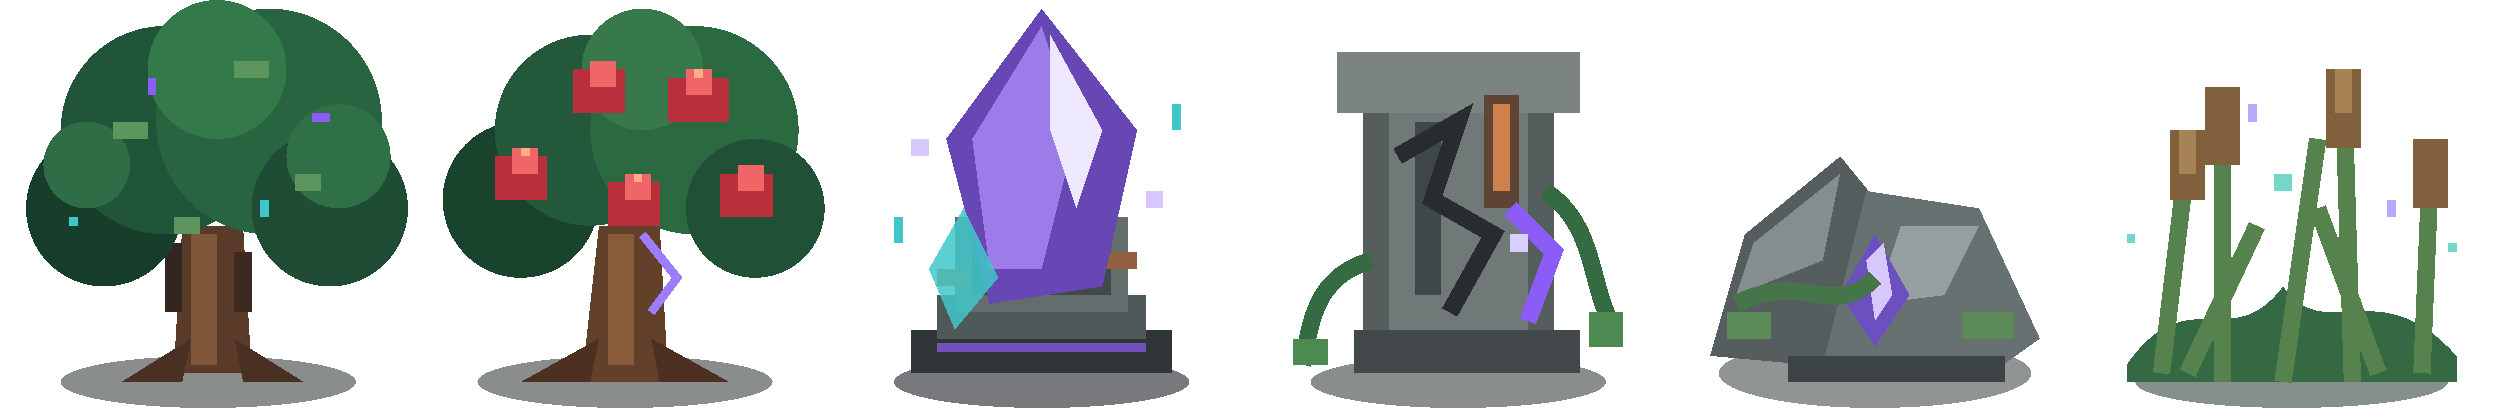
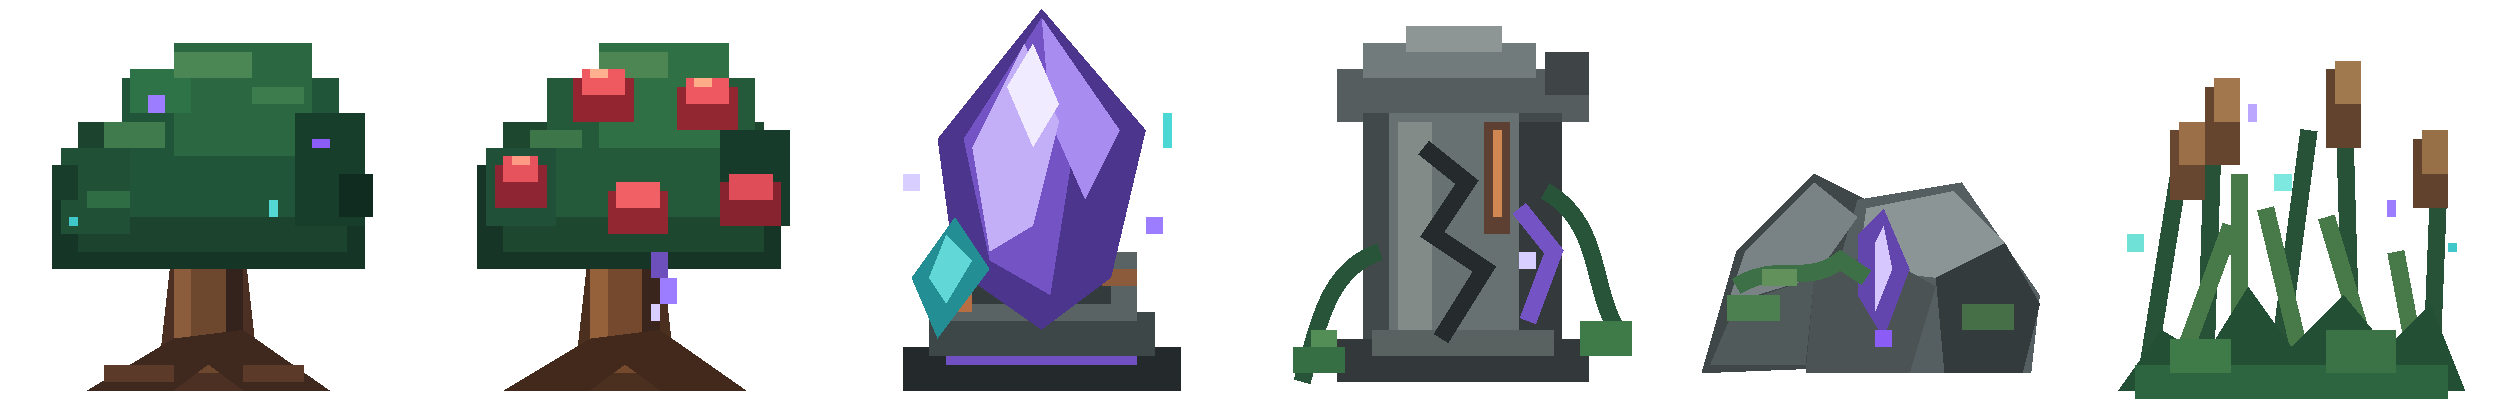
<svg xmlns="http://www.w3.org/2000/svg" width="288" height="48" viewBox="0 0 288 48" shape-rendering="crispEdges">
  <rect width="288" height="48" fill="none" />
-   <g transform="translate(0)">
-     <ellipse cx="24" cy="44" rx="17" ry="3" fill="#08110f" opacity=".48" />
-     <path d="M20 43h9l-1-17h-7z" fill="#5a3b29" />
-     <rect x="22" y="27" width="3" height="15" fill="#805739" />
-     <path d="M22 39l-8 5h7m6-5l8 5h-7" fill="#4a3023" />
-     <rect x="19" y="28" width="2" height="8" fill="#33251f" />
-     <rect x="27" y="29" width="2" height="7" fill="#3d2920" />
-     <circle cx="12" cy="24" r="9" fill="#173d2b" />
-     <circle cx="19" cy="15" r="12" fill="#21553a" />
-     <circle cx="31" cy="14" r="13" fill="#28643f" />
-     <circle cx="38" cy="24" r="9" fill="#1e4c34" />
-     <circle cx="25" cy="8" r="8" fill="#34794a" />
-     <circle cx="10" cy="19" r="5" fill="#2e6d45" />
-     <circle cx="39" cy="18" r="6" fill="#2f7046" />
-     <g fill="#5d955f">
-       <rect x="13" y="14" width="4" height="2" />
-       <rect x="27" y="7" width="4" height="2" />
-       <rect x="34" y="20" width="3" height="2" />
-       <rect x="20" y="25" width="3" height="2" />
+   <g transform="translate(0 0)">
+     <path d="M18 45h12l-2-18h-8z" fill="#4b3023" />
+     <rect x="20" y="27" width="6" height="16" fill="#6e472f" />
+     <rect x="20" y="28" width="2" height="13" fill="#8b5d3c" />
+     <rect x="26" y="29" width="2" height="12" fill="#34231c" />
+     <path d="M20 39l-10 6h10l4-3 4 3h10l-10-7z" fill="#3f291f" />
+     <rect x="12" y="42" width="8" height="2" fill="#5b3a29" />
+     <rect x="28" y="42" width="7" height="2" fill="#5b3a29" />
+     <rect x="6" y="19" width="36" height="12" fill="#153526" />
+     <rect x="9" y="14" width="31" height="15" fill="#1b432d" />
+     <rect x="14" y="9" width="25" height="16" fill="#21553a" />
+     <rect x="20" y="5" width="16" height="13" fill="#2b6842" />
+     <rect x="7" y="17" width="8" height="10" fill="#205137" />
+     <rect x="34" y="13" width="8" height="13" fill="#173d2b" />
+     <rect x="6" y="19" width="3" height="4" fill="#193d2b" />
+     <rect x="39" y="20" width="4" height="5" fill="#102c20" />
+     <rect x="15" y="8" width="7" height="5" fill="#2e7248" />
+     <rect x="20" y="6" width="9" height="3" fill="#4b8754" />
+     <rect x="12" y="14" width="7" height="3" fill="#3f7b4d" />
+     <rect x="29" y="10" width="6" height="2" fill="#3d7d4d" />
+     <rect x="10" y="22" width="5" height="2" fill="#2f6e45" />
+     <rect x="17" y="11" width="2" height="2" fill="#9c7cff" />
+     <rect x="36" y="16" width="2" height="1" fill="#8b5cf6" />
+     <rect x="31" y="23" width="1" height="2" fill="#54d6d2" />
+     <rect x="8" y="25" width="1" height="1" fill="#3fc7c9" />
+   </g>
+   <g transform="translate(48 0)">
+     <path d="M18 45h12l-2-18h-8z" fill="#4b3020" />
+     <rect x="20" y="27" width="6" height="16" fill="#74492d" />
+     <rect x="20" y="28" width="2" height="12" fill="#95613b" />
+     <rect x="26" y="29" width="2" height="12" fill="#39251b" />
+     <path d="M20 39l-10 6h10l4-3 4 3h10l-10-7z" fill="#42291c" />
+     <rect x="7" y="19" width="35" height="12" fill="#163526" />
+     <rect x="10" y="14" width="30" height="15" fill="#1d482f" />
+     <rect x="15" y="9" width="24" height="16" fill="#245a39" />
+     <rect x="21" y="5" width="15" height="12" fill="#2f7045" />
+     <rect x="8" y="17" width="8" height="9" fill="#205038" />
+     <rect x="35" y="15" width="8" height="11" fill="#173b2a" />
+     <rect x="21" y="6" width="8" height="3" fill="#4d8653" />
+     <rect x="13" y="15" width="6" height="2" fill="#3c7649" />
+     <rect x="9" y="19" width="6" height="5" fill="#8d2632" />
+     <rect x="10" y="18" width="4" height="3" fill="#e6535d" />
+     <rect x="11" y="18" width="2" height="1" fill="#ff9a84" />
+     <rect x="18" y="9" width="7" height="5" fill="#922530" />
+     <rect x="19" y="8" width="5" height="3" fill="#ef5a61" />
+     <rect x="20" y="8" width="2" height="1" fill="#ffb08e" />
+     <rect x="30" y="10" width="7" height="5" fill="#922631" />
+     <rect x="31" y="9" width="5" height="3" fill="#ee5861" />
+     <rect x="32" y="9" width="2" height="1" fill="#ffad88" />
+     <rect x="35" y="21" width="7" height="5" fill="#86232f" />
+     <rect x="36" y="20" width="5" height="3" fill="#de4d58" />
+     <rect x="22" y="22" width="7" height="5" fill="#922631" />
+     <rect x="23" y="21" width="5" height="3" fill="#f06065" />
+     <rect x="27" y="29" width="2" height="3" fill="#6e50bd" />
+     <rect x="28" y="32" width="2" height="3" fill="#9c7cff" />
+     <rect x="27" y="35" width="1" height="2" fill="#d8ceff" />
+   </g>
+   <g transform="translate(96 0)">
+     <rect x="8" y="40" width="32" height="5" fill="#242a2c" />
+     <rect x="11" y="36" width="26" height="5" fill="#3e4748" />
+     <rect x="13" y="29" width="22" height="8" fill="#596364" />
+     <rect x="15" y="30" width="17" height="5" fill="#333b3d" />
+     <rect x="13" y="30" width="3" height="5" fill="#7d8585" />
+     <rect x="11" y="34" width="5" height="2" fill="#b66e42" />
+     <rect x="31" y="31" width="4" height="2" fill="#8c5b3c" />
+     <polygon points="24,1 36,15 32,32 24,38 14,31 12,16" fill="#4c358c" />
+     <polygon points="24,2 28,15 25,34 18,30 15,16" fill="#7453c5" />
+     <polygon points="24,2 33,15 29,23 25,14" fill="#a98cf0" />
+     <polygon points="22,5 26,14 23,26 18,29 16,17" fill="#c2aff7" />
+     <polygon points="23,5 26,12 23,17 20,10" fill="#f0ebff" />
+     <polygon points="14,25 9,32 12,39 18,31" fill="#248e95" />
+     <polygon points="13,27 11,32 13,35 16,30" fill="#61d8d7" />
+     <rect x="8" y="20" width="2" height="2" fill="#d8ceff" />
+     <rect x="38" y="13" width="1" height="4" fill="#4bd8d4" />
+     <rect x="36" y="25" width="2" height="2" fill="#9c7cff" />
+     <rect x="13" y="41" width="22" height="1" fill="#8b5cf6" opacity=".75" />
+   </g>
+   <g transform="translate(144 0)">
+     <rect x="10" y="8" width="29" height="6" fill="#555d5e" />
+     <rect x="13" y="5" width="20" height="4" fill="#727b7b" />
+     <rect x="18" y="3" width="11" height="3" fill="#8d9694" />
+     <rect x="34" y="6" width="5" height="5" fill="#3f4546" />
+     <rect x="13" y="13" width="23" height="29" fill="#42494a" />
+     <rect x="16" y="13" width="15" height="27" fill="#687171" />
+     <rect x="17" y="14" width="4" height="24" fill="#838b89" />
+     <rect x="31" y="14" width="5" height="25" fill="#343a3b" />
+     <rect x="10" y="39" width="29" height="5" fill="#33393a" />
+     <rect x="14" y="38" width="21" height="3" fill="#596161" />
+     <rect x="27" y="14" width="3" height="13" fill="#5d4031" />
+     <rect x="28" y="15" width="1" height="10" fill="#d18752" />
+     <path d="M20 17l5 4-4 6 6 4-5 8" fill="none" stroke="#252b2c" stroke-width="2" />
+     <path d="M31 24l4 5-3 8" fill="none" stroke="#7453c5" stroke-width="2" />
+     <rect x="31" y="29" width="2" height="2" fill="#d8ceff" />
+     <path d="M15 29c-6 2-7 8-9 15M34 22c7 4 5 12 9 17" fill="none" stroke="#28553a" stroke-width="2" />
+     <rect x="5" y="40" width="6" height="3" fill="#376f45" />
+     <rect x="38" y="37" width="6" height="4" fill="#3f7b49" />
+     <rect x="7" y="38" width="3" height="2" fill="#548e57" />
+   </g>
+   <g transform="translate(192 0)">
+     <polygon points="4,43 8,29 17,20 25,24 29,42" fill="#3f4749" />
+     <polygon points="16,43 22,23 34,21 43,34 42,43" fill="#555e60" />
+     <polygon points="9,29 17,21 22,25 17,32 7,35" fill="#798284" />
+     <polygon points="23,24 33,22 39,28 31,32 22,31" fill="#8c9596" />
+     <polygon points="8,35 17,32 16,42 5,42" fill="#515a5b" />
+     <polygon points="31,32 39,28 43,35 41,43 32,43" fill="#343b3d" />
+     <polygon points="17,32 24,29 31,33 28,43 16,43" fill="#4b5355" />
+     <polygon points="22,27 25,24 28,31 25,39 22,34" fill="#6245ad" />
+     <polygon points="24,28 25,26 26,31 24,36" fill="#d7c7ff" />
+     <rect x="24" y="38" width="2" height="2" fill="#8b5cf6" />
+     <path d="M8 33c5-3 8 0 12-3l3 2" fill="none" stroke="#3d7047" stroke-width="2" />
+     <rect x="7" y="34" width="6" height="3" fill="#4d8050" />
+     <rect x="34" y="35" width="6" height="3" fill="#466f47" />
+     <rect x="11" y="31" width="4" height="2" fill="#62915c" />
+   </g>
+   <g transform="translate(240 0)">
+     <g stroke="#285238" stroke-width="2">
+       <path d="M7 45l4-25M14 45l1-31M22 45l4-30M31 45l-1-34M40 45l1-25" />
    </g>
-     <g fill="#8b5cf6">
-       <rect x="17" y="9" width="1" height="2" />
-       <rect x="36" y="13" width="2" height="1" />
+     <g stroke="#477a48" stroke-width="2">
+       <path d="M10 45l7-19M18 45l0-25M26 45l-5-21M34 45l-6-20M39 45l-3-16" />
    </g>
-     <g fill="#3fc7c9">
-       <rect x="8" y="25" width="1" height="1" />
-       <rect x="30" y="23" width="1" height="2" />
-     </g>
-   </g>
-   <g transform="translate(48)">
-     <ellipse cx="24" cy="44" rx="17" ry="3" fill="#08110f" opacity=".48" />
-     <path d="M19 44h10l-1-18h-7z" fill="#624029" />
-     <rect x="22" y="27" width="3" height="15" fill="#8a5b39" />
-     <path d="M21 39l-9 5h8m7-5l9 5h-8" fill="#4d3021" />
-     <circle cx="12" cy="23" r="9" fill="#19432d" />
-     <circle cx="20" cy="15" r="11" fill="#23583a" />
-     <circle cx="32" cy="15" r="12" fill="#2b6941" />
-     <circle cx="39" cy="24" r="8" fill="#205036" />
-     <circle cx="26" cy="8" r="7" fill="#37794a" />
-     <g fill="#b92f3b">
-       <rect x="9" y="18" width="6" height="5" />
-       <rect x="18" y="8" width="6" height="5" />
-       <rect x="29" y="9" width="7" height="5" />
-       <rect x="35" y="20" width="6" height="5" />
-       <rect x="22" y="21" width="6" height="5" />
-     </g>
-     <g fill="#f06565">
-       <rect x="11" y="17" width="3" height="3" />
-       <rect x="20" y="7" width="3" height="3" />
-       <rect x="31" y="8" width="3" height="3" />
-       <rect x="37" y="19" width="3" height="3" />
-       <rect x="24" y="20" width="3" height="3" />
-     </g>
-     <g fill="#ffad88">
-       <rect x="12" y="17" width="1" height="1" />
-       <rect x="32" y="8" width="1" height="1" />
-       <rect x="25" y="20" width="1" height="1" />
-     </g>
-     <path d="M26 27l4 5-3 4" fill="none" stroke="#9c7cff" stroke-width="1" />
-   </g>
-   <g transform="translate(96)">
-     <ellipse cx="24" cy="44" rx="17" ry="3" fill="#090b12" opacity=".55" />
-     <rect x="9" y="38" width="30" height="5" fill="#303638" />
-     <rect x="12" y="34" width="24" height="5" fill="#50595a" />
-     <rect x="14" y="25" width="20" height="11" fill="#646d6d" />
-     <rect x="16" y="27" width="16" height="7" fill="#42494a" />
-     <rect x="12" y="31" width="4" height="2" fill="#b56c3e" />
-     <rect x="31" y="29" width="4" height="2" fill="#92603f" />
-     <polygon points="24,1 35,15 31,33 18,35 13,16" fill="#6647b4" />
-     <polygon points="24,3 28,15 24,31 18,31 16,16" fill="#9c7ce8" />
-     <polygon points="25,4 31,15 28,24 25,15" fill="#eee8ff" />
-     <polygon points="15,24 11,31 14,38 19,32" fill="#3fc7c9" opacity=".85" />
-     <g fill="#d7c7ff">
-       <rect x="9" y="16" width="2" height="2" />
-       <rect x="36" y="22" width="2" height="2" />
-     </g>
-     <g fill="#3fc7c9">
-       <rect x="7" y="25" width="1" height="3" />
-       <rect x="39" y="12" width="1" height="3" />
-     </g>
-     <path d="M12 40h24" stroke="#8b5cf6" stroke-width="1" opacity=".7" />
-   </g>
-   <g transform="translate(144)">
-     <ellipse cx="24" cy="44" rx="17" ry="3" fill="#08110f" opacity=".48" />
-     <rect x="13" y="10" width="22" height="32" fill="#565d5d" />
-     <rect x="16" y="12" width="16" height="27" fill="#707878" />
-     <rect x="10" y="6" width="28" height="7" fill="#7c8482" />
-     <rect x="12" y="38" width="26" height="5" fill="#43494a" />
-     <rect x="19" y="14" width="3" height="20" fill="#404748" />
-     <rect x="27" y="11" width="4" height="13" fill="#5f4435" />
-     <rect x="28" y="12" width="2" height="10" fill="#cf814d" />
-     <path d="M17 18l7-4-3 9 7 4-5 9" fill="none" stroke="#272d2e" stroke-width="2" />
-     <path d="M30 24l5 5-3 8" fill="none" stroke="#8b5cf6" stroke-width="2" />
-     <rect x="30" y="27" width="2" height="2" fill="#d8ceff" />
-     <path d="M14 30c-7 2-7 8-8 12m28-20c6 4 5 11 8 16" fill="none" stroke="#356b43" stroke-width="2" />
-     <g fill="#4c8a52">
-       <rect x="5" y="39" width="4" height="3" />
-       <rect x="39" y="36" width="4" height="4" />
-     </g>
-   </g>
-   <g transform="translate(192)">
-     <ellipse cx="24" cy="43" rx="18" ry="4" fill="#08110f" opacity=".45" />
-     <polygon points="5,41 9,27 20,18 29,29 27,43" fill="#555d5e" />
-     <polygon points="18,42 23,22 36,24 43,39 36,44" fill="#687172" />
-     <polygon points="10,28 20,20 18,30 8,34" fill="#858e8f" />
-     <polygon points="27,26 36,26 32,34 24,35" fill="#969e9f" />
-     <polygon points="20,34 24,27 28,34 24,40" fill="#6d50bf" />
-     <polygon points="23,30 25,28 26,34 24,37" fill="#d7c7ff" />
-     <path d="M8 35c8-4 11 2 16-3" fill="none" stroke="#47754a" stroke-width="2" />
-     <g fill="#5c8b57">
-       <rect x="7" y="36" width="5" height="3" />
-       <rect x="34" y="36" width="6" height="3" />
-     </g>
-     <rect x="14" y="41" width="25" height="3" fill="#3d4445" />
-   </g>
-   <g transform="translate(240)">
-     <ellipse cx="24" cy="44" rx="18" ry="3" fill="#0c211a" opacity=".5" />
-     <path d="M5 42c7-10 12-1 18-9 5 7 11-2 20 8v3H5z" fill="#346943" />
-     <g stroke="#55824d" stroke-width="2">
-       <path d="M9 43l3-25M16 44l0-31M23 44l4-28M31 44l-1-33M39 43l1-24M12 43l8-17M34 43l-7-19" />
-     </g>
-     <g fill="#80603d">
-       <rect x="10" y="15" width="4" height="8" />
-       <rect x="14" y="10" width="4" height="9" />
-       <rect x="28" y="8" width="4" height="9" />
-       <rect x="38" y="16" width="4" height="8" />
-     </g>
-     <g fill="#a78255">
-       <rect x="11" y="15" width="2" height="5" />
-       <rect x="29" y="8" width="2" height="5" />
-     </g>
-     <g fill="#73d8c8">
-       <rect x="5" y="27" width="1" height="1" />
-       <rect x="22" y="20" width="2" height="2" />
-       <rect x="42" y="28" width="1" height="1" />
-     </g>
-     <g fill="#bca7ff">
-       <rect x="19" y="12" width="1" height="2" />
-       <rect x="35" y="23" width="1" height="2" />
-     </g>
+     <path d="M4 45l5-7 5 3 5-8 5 7 6-6 5 6 5-5 4 10z" fill="#234f35" />
+     <rect x="6" y="42" width="36" height="4" fill="#2d6540" />
+     <rect x="10" y="39" width="7" height="4" fill="#3f7a49" />
+     <rect x="28" y="38" width="8" height="5" fill="#3b7246" />
+     <rect x="10" y="15" width="4" height="8" fill="#67472f" />
+     <rect x="11" y="14" width="3" height="5" fill="#9b7048" />
+     <rect x="14" y="10" width="4" height="9" fill="#65452e" />
+     <rect x="15" y="9" width="3" height="5" fill="#a2774e" />
+     <rect x="28" y="8" width="4" height="9" fill="#62432d" />
+     <rect x="29" y="7" width="3" height="5" fill="#a1794f" />
+     <rect x="38" y="16" width="4" height="8" fill="#61422c" />
+     <rect x="39" y="15" width="3" height="5" fill="#977047" />
+     <rect x="5" y="27" width="2" height="2" fill="#6fe1d7" />
+     <rect x="22" y="20" width="2" height="2" fill="#7de8df" />
+     <rect x="42" y="28" width="1" height="1" fill="#3fc7c9" />
+     <rect x="19" y="12" width="1" height="2" fill="#bca7ff" />
+     <rect x="35" y="23" width="1" height="2" fill="#9c7cff" />
  </g>
</svg>
